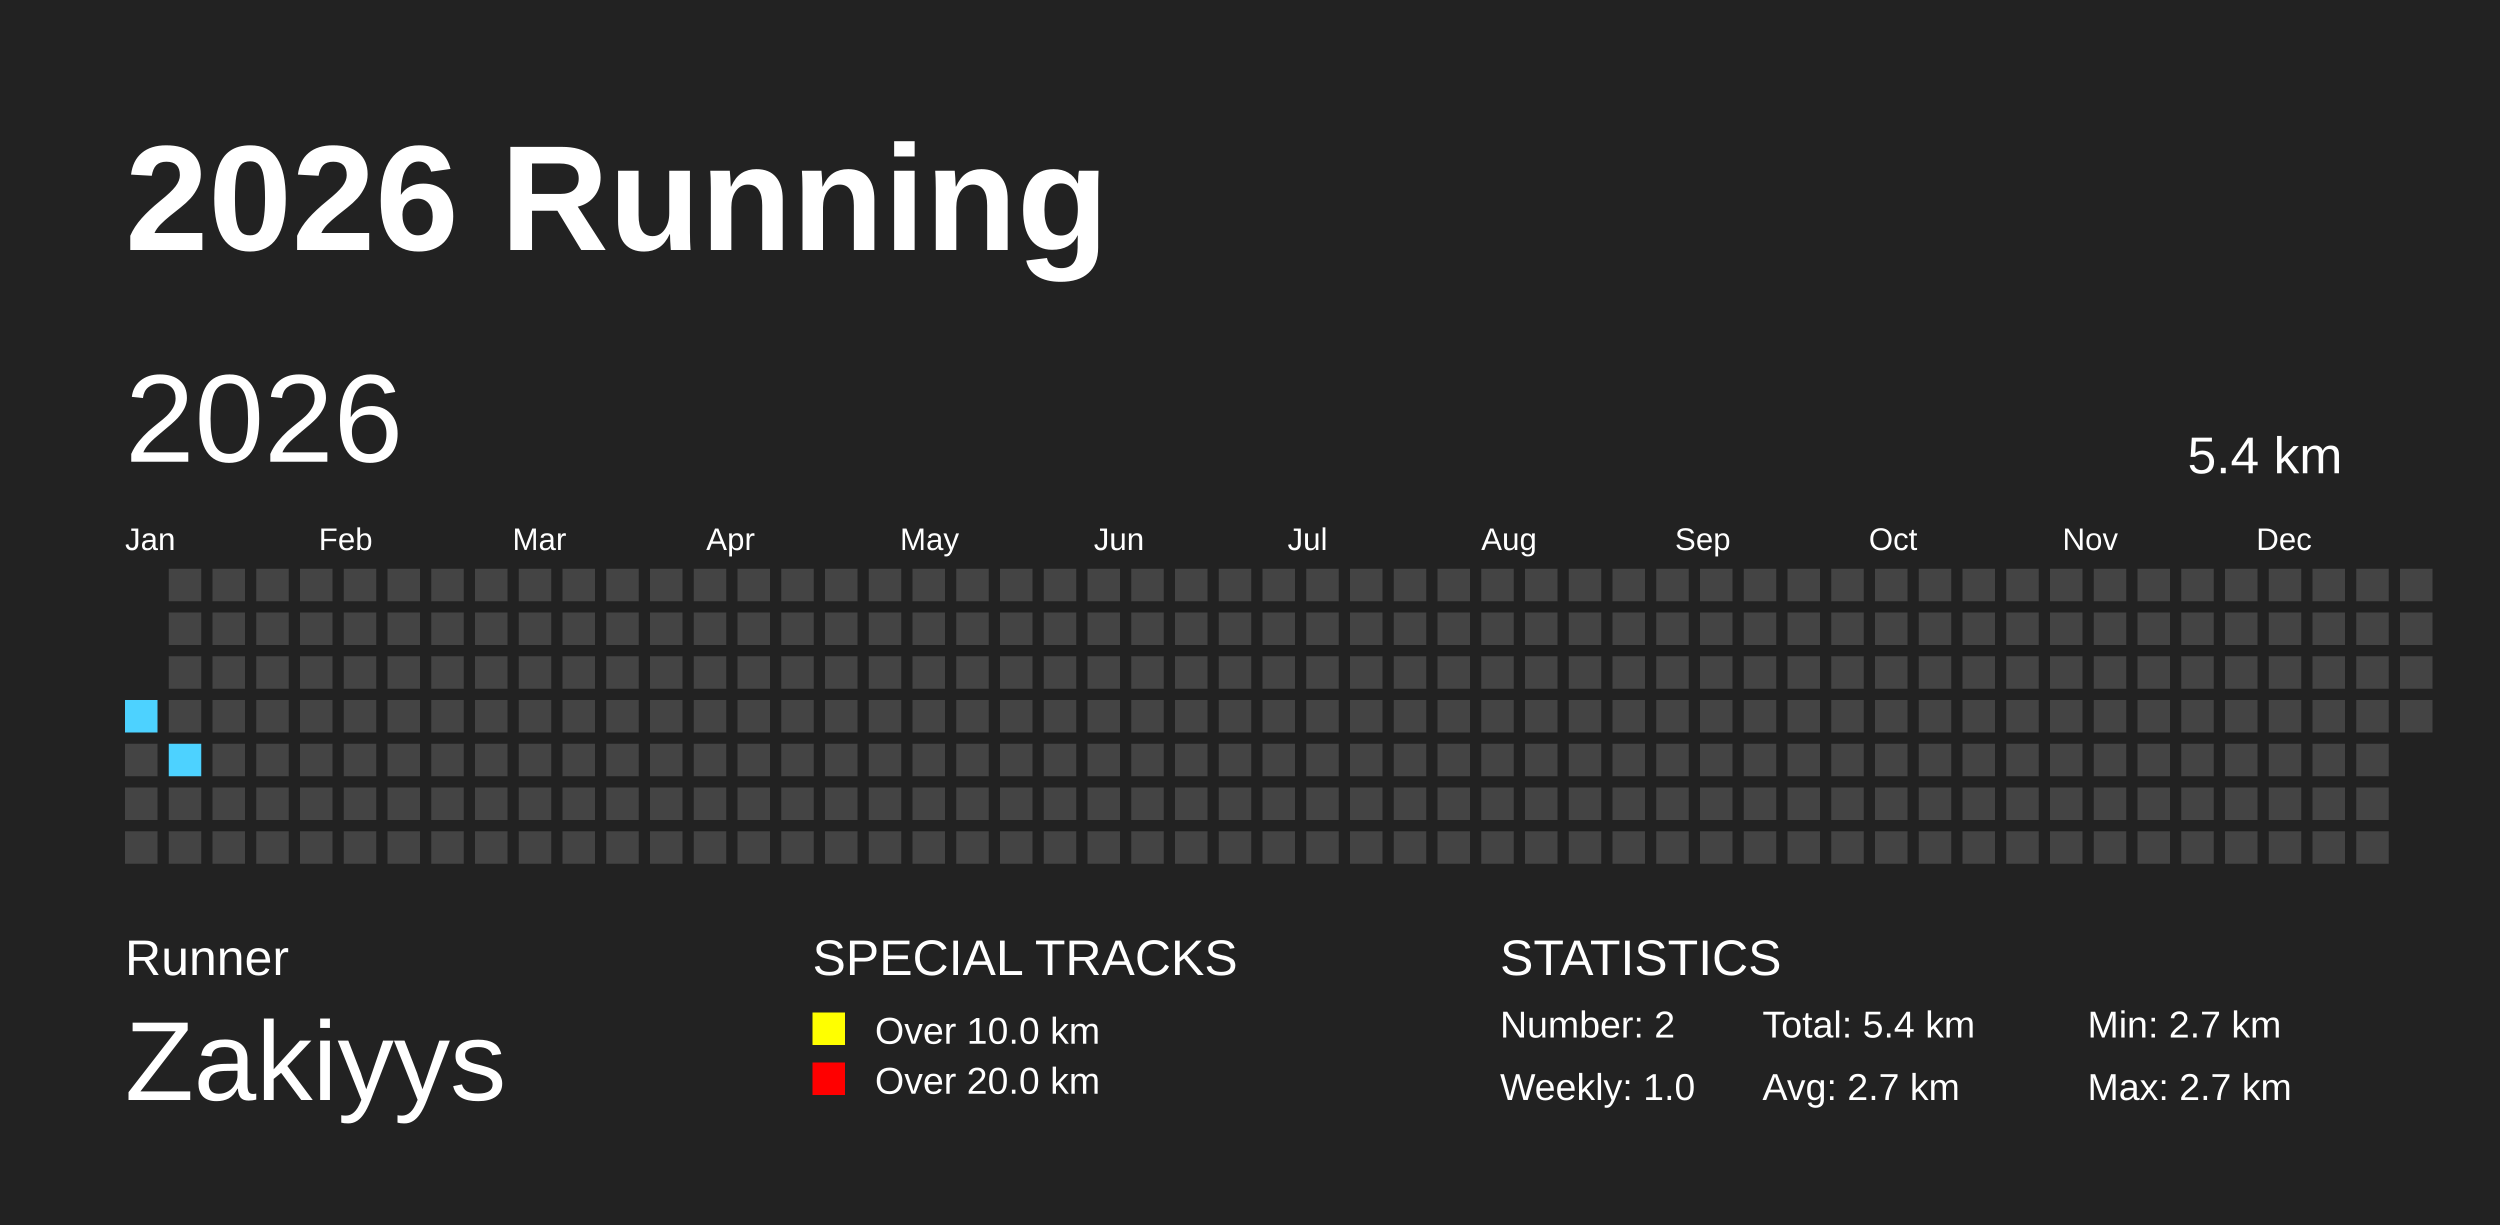
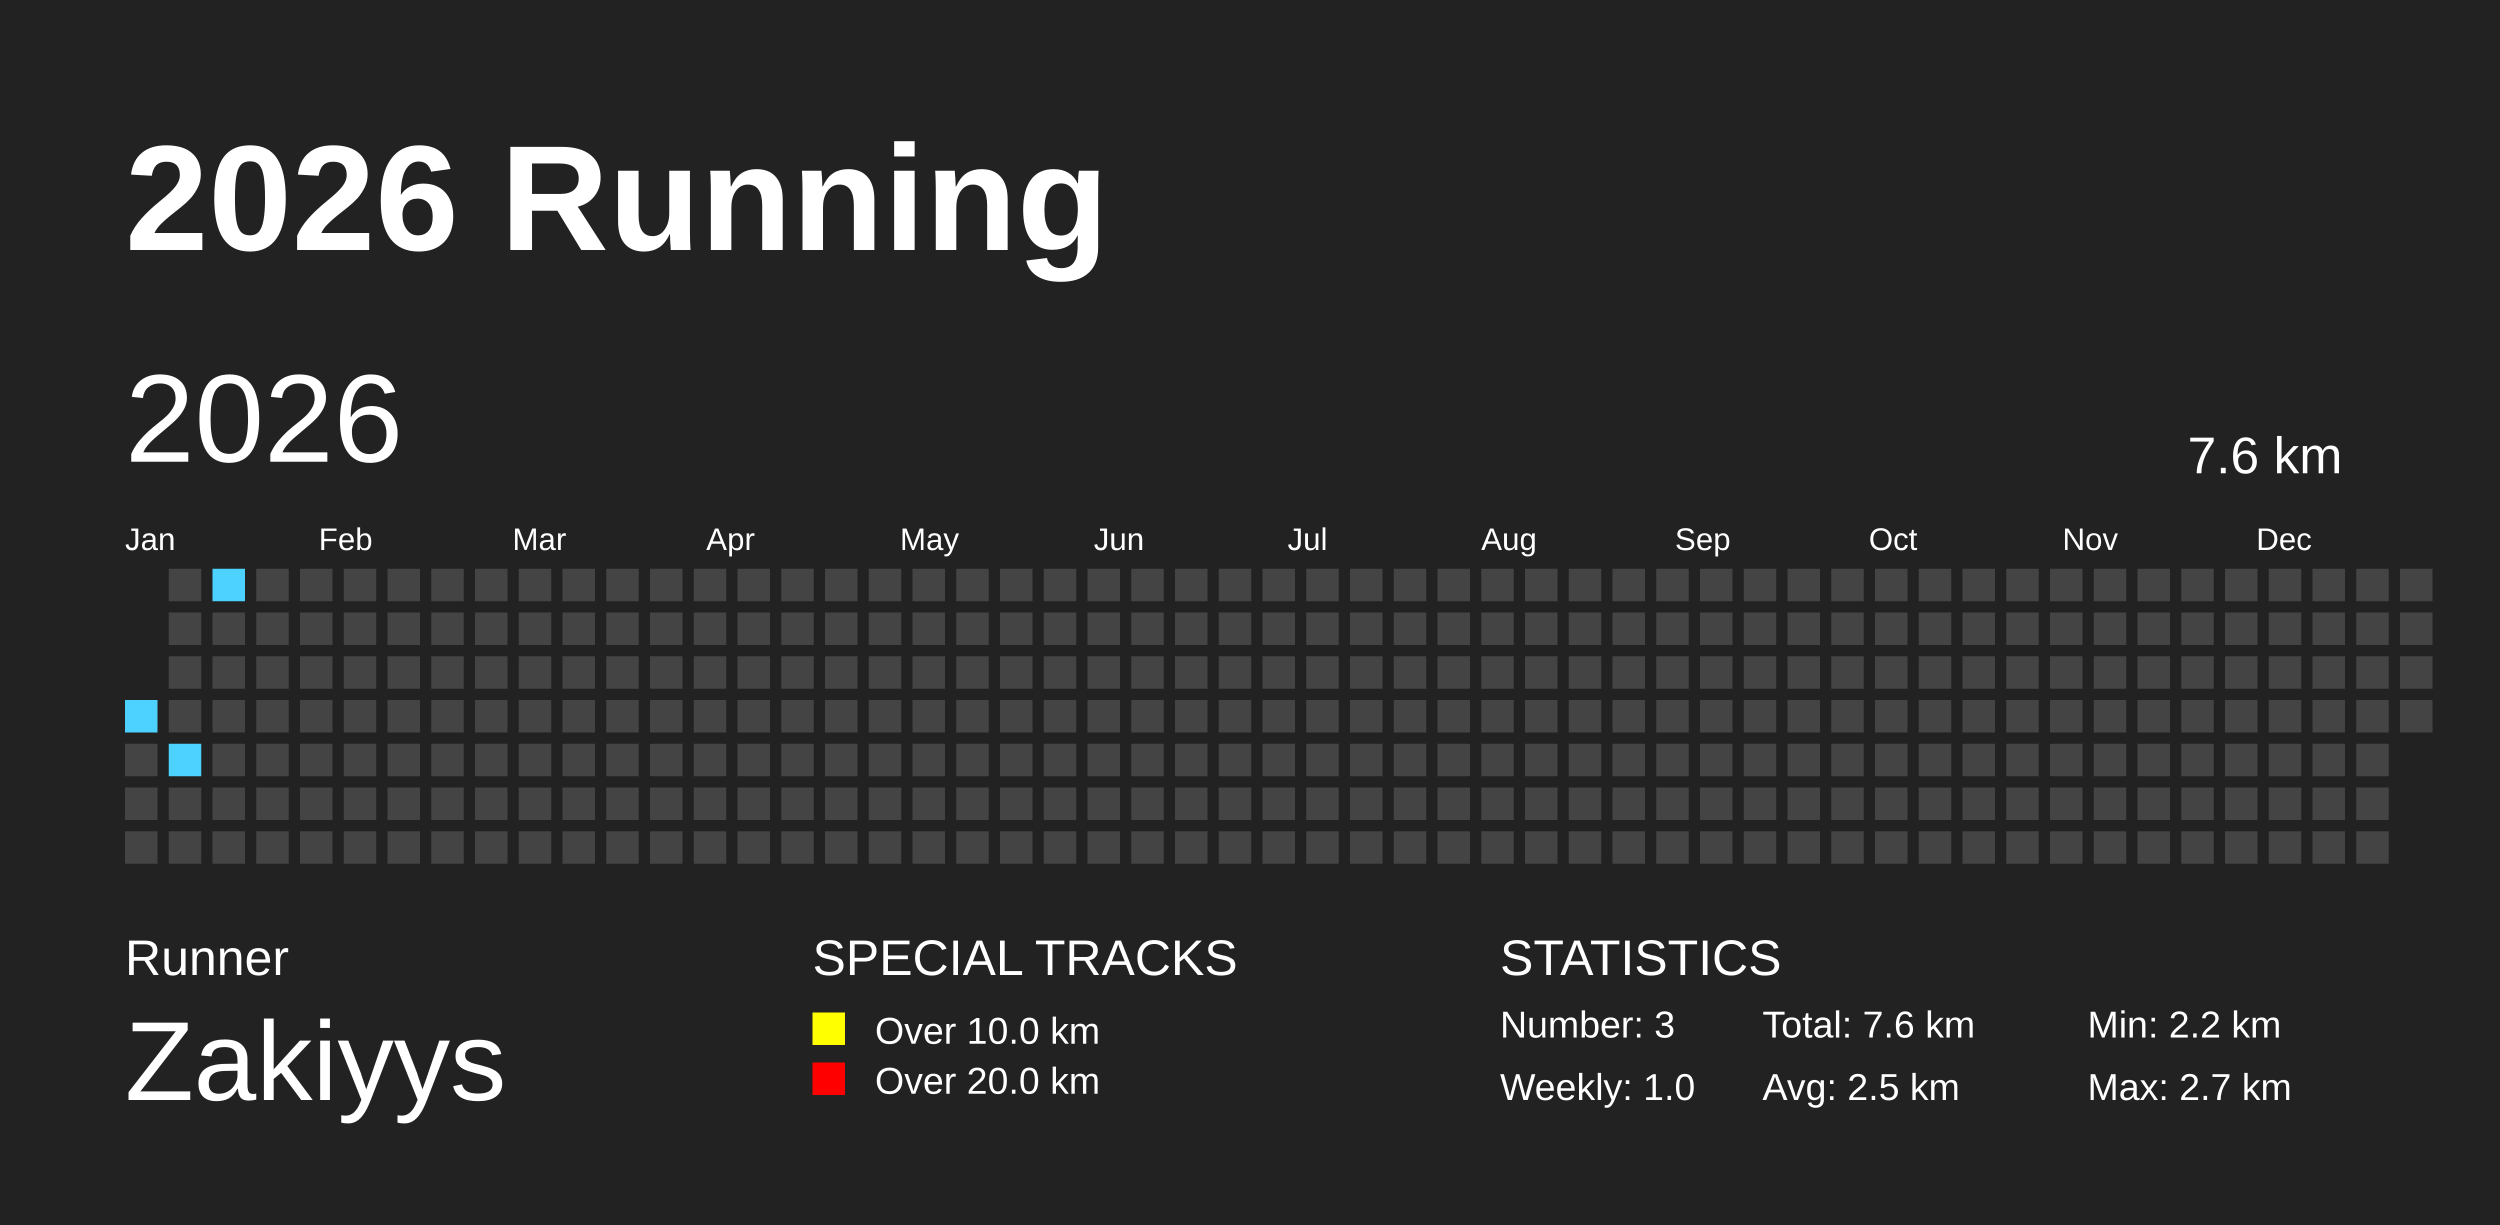
<svg xmlns="http://www.w3.org/2000/svg" baseProfile="full" height="98mm" version="1.1" viewBox="0,0,200,98" width="200mm">
  <defs />
  <rect fill="#222222" height="98" width="200" x="0" y="0" />
  <text fill="#FFFFFF" style="font-size:12px; font-family:Arial; font-weight:bold;" x="10" y="20">2026 Running</text>
  <text fill="#FFFFFF" style="font-size:4px; font-family:Arial" x="10" y="78">Runner</text>
  <text fill="#FFFFFF" style="font-size:9px; font-family:Arial" x="10" y="88">Zakiyys</text>
  <text fill="#FFFFFF" style="font-size:4px; font-family:Arial" x="65" y="78">SPECIAL TRACKS</text>
  <rect fill="yellow" height="2.6" width="2.6" x="65" y="81" />
  <text fill="#FFFFFF" style="font-size:3px; font-family:Arial" x="70" y="83.5">Over 10.0 km</text>
  <rect fill="red" height="2.6" width="2.6" x="65" y="85" />
  <text fill="#FFFFFF" style="font-size:3px; font-family:Arial" x="70" y="87.5">Over 20.0 km</text>
  <text fill="#FFFFFF" style="font-size:4px; font-family:Arial" x="120" y="78">STATISTICS</text>
-   <text fill="#FFFFFF" style="font-size:3px; font-family:Arial" x="120" y="83">Number: 2</text>
+   <text fill="#FFFFFF" style="font-size:3px; font-family:Arial" x="120" y="83">Number: 3</text>
  <text fill="#FFFFFF" style="font-size:3px; font-family:Arial" x="120" y="88">Weekly: 1.0</text>
-   <text fill="#FFFFFF" style="font-size:3px; font-family:Arial" x="141" y="83">Total: 5.4 km</text>
-   <text fill="#FFFFFF" style="font-size:3px; font-family:Arial" x="141" y="88">Avg: 2.7 km</text>
-   <text fill="#FFFFFF" style="font-size:3px; font-family:Arial" x="167" y="83">Min: 2.7 km</text>
+   <text fill="#FFFFFF" style="font-size:3px; font-family:Arial" x="141" y="83">Total: 7.6 km</text>
+   <text fill="#FFFFFF" style="font-size:3px; font-family:Arial" x="141" y="88">Avg: 2.5 km</text>
+   <text fill="#FFFFFF" style="font-size:3px; font-family:Arial" x="167" y="83">Min: 2.2 km</text>
  <text fill="#FFFFFF" style="font-size:3px; font-family:Arial" x="167" y="88">Max: 2.7 km</text>
  <text dominant-baseline="hanging" fill="#FFFFFF" style="font-size:10.0px; font-family:Arial;" x="10" y="30">2026</text>
-   <text dominant-baseline="hanging" fill="#FFFFFF" style="font-size:4.125px; font-family:Arial;" x="175" y="35">5.4 km</text>
+   <text dominant-baseline="hanging" fill="#FFFFFF" style="font-size:4.125px; font-family:Arial;" x="175" y="35">7.6 km</text>
  <text fill="#FFFFFF" style="font-size:2.5px; font-family:Arial" x="10.0" y="44">Jan</text>
  <text fill="#FFFFFF" style="font-size:2.5px; font-family:Arial" x="25.5" y="44">Feb</text>
  <text fill="#FFFFFF" style="font-size:2.5px; font-family:Arial" x="41.0" y="44">Mar</text>
  <text fill="#FFFFFF" style="font-size:2.5px; font-family:Arial" x="56.5" y="44">Apr</text>
  <text fill="#FFFFFF" style="font-size:2.5px; font-family:Arial" x="72.0" y="44">May</text>
  <text fill="#FFFFFF" style="font-size:2.5px; font-family:Arial" x="87.5" y="44">Jun</text>
  <text fill="#FFFFFF" style="font-size:2.5px; font-family:Arial" x="103.0" y="44">Jul</text>
  <text fill="#FFFFFF" style="font-size:2.5px; font-family:Arial" x="118.5" y="44">Aug</text>
  <text fill="#FFFFFF" style="font-size:2.5px; font-family:Arial" x="134.0" y="44">Sep</text>
  <text fill="#FFFFFF" style="font-size:2.5px; font-family:Arial" x="149.5" y="44">Oct</text>
  <text fill="#FFFFFF" style="font-size:2.5px; font-family:Arial" x="165.0" y="44">Nov</text>
  <text fill="#FFFFFF" style="font-size:2.5px; font-family:Arial" x="180.5" y="44">Dec</text>
  <rect fill="#4DD2FF" height="2.6" width="2.6" x="10.0" y="56.0" />
  <rect fill="#444444" height="2.6" width="2.6" x="10.0" y="59.5" />
  <rect fill="#444444" height="2.6" width="2.6" x="10.0" y="63.0" />
  <rect fill="#444444" height="2.6" width="2.6" x="10.0" y="66.5" />
  <rect fill="#444444" height="2.6" width="2.6" x="13.5" y="45.5" />
  <rect fill="#444444" height="2.6" width="2.6" x="13.5" y="49.0" />
  <rect fill="#444444" height="2.6" width="2.6" x="13.5" y="52.5" />
  <rect fill="#444444" height="2.6" width="2.6" x="13.5" y="56.0" />
  <rect fill="#4DD2FF" height="2.6" width="2.6" x="13.5" y="59.5" />
  <rect fill="#444444" height="2.6" width="2.6" x="13.5" y="63.0" />
  <rect fill="#444444" height="2.6" width="2.6" x="13.5" y="66.5" />
-   <rect fill="#444444" height="2.6" width="2.6" x="17.0" y="45.5" />
+   <rect fill="#4DD2FF" height="2.6" width="2.6" x="17.0" y="45.5" />
  <rect fill="#444444" height="2.6" width="2.6" x="17.0" y="49.0" />
  <rect fill="#444444" height="2.6" width="2.6" x="17.0" y="52.5" />
  <rect fill="#444444" height="2.6" width="2.6" x="17.0" y="56.0" />
  <rect fill="#444444" height="2.6" width="2.6" x="17.0" y="59.5" />
  <rect fill="#444444" height="2.6" width="2.6" x="17.0" y="63.0" />
  <rect fill="#444444" height="2.6" width="2.6" x="17.0" y="66.5" />
  <rect fill="#444444" height="2.6" width="2.6" x="20.5" y="45.5" />
  <rect fill="#444444" height="2.6" width="2.6" x="20.5" y="49.0" />
  <rect fill="#444444" height="2.6" width="2.6" x="20.5" y="52.5" />
  <rect fill="#444444" height="2.6" width="2.6" x="20.5" y="56.0" />
  <rect fill="#444444" height="2.6" width="2.6" x="20.5" y="59.5" />
  <rect fill="#444444" height="2.6" width="2.6" x="20.5" y="63.0" />
  <rect fill="#444444" height="2.6" width="2.6" x="20.5" y="66.5" />
  <rect fill="#444444" height="2.6" width="2.6" x="24.0" y="45.5" />
  <rect fill="#444444" height="2.6" width="2.6" x="24.0" y="49.0" />
  <rect fill="#444444" height="2.6" width="2.6" x="24.0" y="52.5" />
  <rect fill="#444444" height="2.6" width="2.6" x="24.0" y="56.0" />
  <rect fill="#444444" height="2.6" width="2.6" x="24.0" y="59.5" />
  <rect fill="#444444" height="2.6" width="2.6" x="24.0" y="63.0" />
  <rect fill="#444444" height="2.6" width="2.6" x="24.0" y="66.5" />
  <rect fill="#444444" height="2.6" width="2.6" x="27.5" y="45.5" />
  <rect fill="#444444" height="2.6" width="2.6" x="27.5" y="49.0" />
  <rect fill="#444444" height="2.6" width="2.6" x="27.5" y="52.5" />
  <rect fill="#444444" height="2.6" width="2.6" x="27.5" y="56.0" />
  <rect fill="#444444" height="2.6" width="2.6" x="27.5" y="59.5" />
  <rect fill="#444444" height="2.6" width="2.6" x="27.5" y="63.0" />
  <rect fill="#444444" height="2.6" width="2.6" x="27.5" y="66.5" />
  <rect fill="#444444" height="2.6" width="2.6" x="31.0" y="45.5" />
  <rect fill="#444444" height="2.6" width="2.6" x="31.0" y="49.0" />
  <rect fill="#444444" height="2.6" width="2.6" x="31.0" y="52.5" />
  <rect fill="#444444" height="2.6" width="2.6" x="31.0" y="56.0" />
  <rect fill="#444444" height="2.6" width="2.6" x="31.0" y="59.5" />
  <rect fill="#444444" height="2.6" width="2.6" x="31.0" y="63.0" />
  <rect fill="#444444" height="2.6" width="2.6" x="31.0" y="66.5" />
  <rect fill="#444444" height="2.6" width="2.6" x="34.5" y="45.5" />
  <rect fill="#444444" height="2.6" width="2.6" x="34.5" y="49.0" />
  <rect fill="#444444" height="2.6" width="2.6" x="34.5" y="52.5" />
  <rect fill="#444444" height="2.6" width="2.6" x="34.5" y="56.0" />
  <rect fill="#444444" height="2.6" width="2.6" x="34.5" y="59.5" />
  <rect fill="#444444" height="2.6" width="2.6" x="34.5" y="63.0" />
  <rect fill="#444444" height="2.6" width="2.6" x="34.5" y="66.5" />
  <rect fill="#444444" height="2.6" width="2.6" x="38.0" y="45.5" />
  <rect fill="#444444" height="2.6" width="2.6" x="38.0" y="49.0" />
  <rect fill="#444444" height="2.6" width="2.6" x="38.0" y="52.5" />
  <rect fill="#444444" height="2.6" width="2.6" x="38.0" y="56.0" />
  <rect fill="#444444" height="2.6" width="2.6" x="38.0" y="59.5" />
  <rect fill="#444444" height="2.6" width="2.6" x="38.0" y="63.0" />
  <rect fill="#444444" height="2.6" width="2.6" x="38.0" y="66.5" />
  <rect fill="#444444" height="2.6" width="2.6" x="41.5" y="45.5" />
  <rect fill="#444444" height="2.6" width="2.6" x="41.5" y="49.0" />
  <rect fill="#444444" height="2.6" width="2.6" x="41.5" y="52.5" />
  <rect fill="#444444" height="2.6" width="2.6" x="41.5" y="56.0" />
  <rect fill="#444444" height="2.6" width="2.6" x="41.5" y="59.5" />
  <rect fill="#444444" height="2.6" width="2.6" x="41.5" y="63.0" />
  <rect fill="#444444" height="2.6" width="2.6" x="41.5" y="66.5" />
  <rect fill="#444444" height="2.6" width="2.6" x="45.0" y="45.5" />
  <rect fill="#444444" height="2.6" width="2.6" x="45.0" y="49.0" />
  <rect fill="#444444" height="2.6" width="2.6" x="45.0" y="52.5" />
  <rect fill="#444444" height="2.6" width="2.6" x="45.0" y="56.0" />
  <rect fill="#444444" height="2.6" width="2.6" x="45.0" y="59.5" />
  <rect fill="#444444" height="2.6" width="2.6" x="45.0" y="63.0" />
  <rect fill="#444444" height="2.6" width="2.6" x="45.0" y="66.5" />
  <rect fill="#444444" height="2.6" width="2.6" x="48.5" y="45.5" />
  <rect fill="#444444" height="2.6" width="2.6" x="48.5" y="49.0" />
  <rect fill="#444444" height="2.6" width="2.6" x="48.5" y="52.5" />
  <rect fill="#444444" height="2.6" width="2.6" x="48.5" y="56.0" />
  <rect fill="#444444" height="2.6" width="2.6" x="48.5" y="59.5" />
  <rect fill="#444444" height="2.6" width="2.6" x="48.5" y="63.0" />
  <rect fill="#444444" height="2.6" width="2.6" x="48.5" y="66.5" />
  <rect fill="#444444" height="2.6" width="2.6" x="52.0" y="45.5" />
  <rect fill="#444444" height="2.6" width="2.6" x="52.0" y="49.0" />
  <rect fill="#444444" height="2.6" width="2.6" x="52.0" y="52.5" />
  <rect fill="#444444" height="2.6" width="2.6" x="52.0" y="56.0" />
  <rect fill="#444444" height="2.6" width="2.6" x="52.0" y="59.5" />
  <rect fill="#444444" height="2.6" width="2.6" x="52.0" y="63.0" />
  <rect fill="#444444" height="2.6" width="2.6" x="52.0" y="66.5" />
  <rect fill="#444444" height="2.6" width="2.6" x="55.5" y="45.5" />
  <rect fill="#444444" height="2.6" width="2.6" x="55.5" y="49.0" />
  <rect fill="#444444" height="2.6" width="2.6" x="55.5" y="52.5" />
  <rect fill="#444444" height="2.6" width="2.6" x="55.5" y="56.0" />
  <rect fill="#444444" height="2.6" width="2.6" x="55.5" y="59.5" />
  <rect fill="#444444" height="2.6" width="2.6" x="55.5" y="63.0" />
  <rect fill="#444444" height="2.6" width="2.6" x="55.5" y="66.5" />
  <rect fill="#444444" height="2.6" width="2.6" x="59.0" y="45.5" />
  <rect fill="#444444" height="2.6" width="2.6" x="59.0" y="49.0" />
  <rect fill="#444444" height="2.6" width="2.6" x="59.0" y="52.5" />
  <rect fill="#444444" height="2.6" width="2.6" x="59.0" y="56.0" />
  <rect fill="#444444" height="2.6" width="2.6" x="59.0" y="59.5" />
  <rect fill="#444444" height="2.6" width="2.6" x="59.0" y="63.0" />
  <rect fill="#444444" height="2.6" width="2.6" x="59.0" y="66.5" />
  <rect fill="#444444" height="2.6" width="2.6" x="62.5" y="45.5" />
  <rect fill="#444444" height="2.6" width="2.6" x="62.5" y="49.0" />
  <rect fill="#444444" height="2.6" width="2.6" x="62.5" y="52.5" />
  <rect fill="#444444" height="2.6" width="2.6" x="62.5" y="56.0" />
  <rect fill="#444444" height="2.6" width="2.6" x="62.5" y="59.5" />
  <rect fill="#444444" height="2.6" width="2.6" x="62.5" y="63.0" />
  <rect fill="#444444" height="2.6" width="2.6" x="62.5" y="66.5" />
  <rect fill="#444444" height="2.6" width="2.6" x="66.0" y="45.5" />
  <rect fill="#444444" height="2.6" width="2.6" x="66.0" y="49.0" />
  <rect fill="#444444" height="2.6" width="2.6" x="66.0" y="52.5" />
  <rect fill="#444444" height="2.6" width="2.6" x="66.0" y="56.0" />
  <rect fill="#444444" height="2.6" width="2.6" x="66.0" y="59.5" />
  <rect fill="#444444" height="2.6" width="2.6" x="66.0" y="63.0" />
  <rect fill="#444444" height="2.6" width="2.6" x="66.0" y="66.5" />
  <rect fill="#444444" height="2.6" width="2.6" x="69.5" y="45.5" />
  <rect fill="#444444" height="2.6" width="2.6" x="69.5" y="49.0" />
  <rect fill="#444444" height="2.6" width="2.6" x="69.5" y="52.5" />
  <rect fill="#444444" height="2.6" width="2.6" x="69.5" y="56.0" />
  <rect fill="#444444" height="2.6" width="2.6" x="69.5" y="59.5" />
  <rect fill="#444444" height="2.6" width="2.6" x="69.5" y="63.0" />
  <rect fill="#444444" height="2.6" width="2.6" x="69.5" y="66.5" />
  <rect fill="#444444" height="2.6" width="2.6" x="73.0" y="45.5" />
  <rect fill="#444444" height="2.6" width="2.6" x="73.0" y="49.0" />
  <rect fill="#444444" height="2.6" width="2.6" x="73.0" y="52.5" />
  <rect fill="#444444" height="2.6" width="2.6" x="73.0" y="56.0" />
  <rect fill="#444444" height="2.6" width="2.6" x="73.0" y="59.5" />
  <rect fill="#444444" height="2.6" width="2.6" x="73.0" y="63.0" />
  <rect fill="#444444" height="2.6" width="2.6" x="73.0" y="66.5" />
  <rect fill="#444444" height="2.6" width="2.6" x="76.5" y="45.5" />
  <rect fill="#444444" height="2.6" width="2.6" x="76.5" y="49.0" />
  <rect fill="#444444" height="2.6" width="2.6" x="76.5" y="52.5" />
  <rect fill="#444444" height="2.6" width="2.6" x="76.5" y="56.0" />
  <rect fill="#444444" height="2.6" width="2.6" x="76.5" y="59.5" />
  <rect fill="#444444" height="2.6" width="2.6" x="76.5" y="63.0" />
  <rect fill="#444444" height="2.6" width="2.6" x="76.5" y="66.5" />
  <rect fill="#444444" height="2.6" width="2.6" x="80.0" y="45.5" />
  <rect fill="#444444" height="2.6" width="2.6" x="80.0" y="49.0" />
  <rect fill="#444444" height="2.6" width="2.6" x="80.0" y="52.5" />
  <rect fill="#444444" height="2.6" width="2.6" x="80.0" y="56.0" />
  <rect fill="#444444" height="2.6" width="2.6" x="80.0" y="59.5" />
  <rect fill="#444444" height="2.6" width="2.6" x="80.0" y="63.0" />
  <rect fill="#444444" height="2.6" width="2.6" x="80.0" y="66.5" />
  <rect fill="#444444" height="2.6" width="2.6" x="83.5" y="45.5" />
  <rect fill="#444444" height="2.6" width="2.6" x="83.5" y="49.0" />
  <rect fill="#444444" height="2.6" width="2.6" x="83.5" y="52.5" />
  <rect fill="#444444" height="2.6" width="2.6" x="83.5" y="56.0" />
  <rect fill="#444444" height="2.6" width="2.6" x="83.5" y="59.5" />
  <rect fill="#444444" height="2.6" width="2.6" x="83.5" y="63.0" />
  <rect fill="#444444" height="2.6" width="2.6" x="83.5" y="66.5" />
  <rect fill="#444444" height="2.6" width="2.6" x="87.0" y="45.5" />
  <rect fill="#444444" height="2.6" width="2.6" x="87.0" y="49.0" />
  <rect fill="#444444" height="2.6" width="2.6" x="87.0" y="52.5" />
  <rect fill="#444444" height="2.6" width="2.6" x="87.0" y="56.0" />
  <rect fill="#444444" height="2.6" width="2.6" x="87.0" y="59.5" />
  <rect fill="#444444" height="2.6" width="2.6" x="87.0" y="63.0" />
  <rect fill="#444444" height="2.6" width="2.6" x="87.0" y="66.5" />
  <rect fill="#444444" height="2.6" width="2.6" x="90.5" y="45.5" />
  <rect fill="#444444" height="2.6" width="2.6" x="90.5" y="49.0" />
  <rect fill="#444444" height="2.6" width="2.6" x="90.5" y="52.5" />
  <rect fill="#444444" height="2.6" width="2.6" x="90.5" y="56.0" />
  <rect fill="#444444" height="2.6" width="2.6" x="90.5" y="59.5" />
  <rect fill="#444444" height="2.6" width="2.6" x="90.5" y="63.0" />
  <rect fill="#444444" height="2.6" width="2.6" x="90.5" y="66.5" />
  <rect fill="#444444" height="2.6" width="2.6" x="94.0" y="45.5" />
  <rect fill="#444444" height="2.6" width="2.6" x="94.0" y="49.0" />
  <rect fill="#444444" height="2.6" width="2.6" x="94.0" y="52.5" />
  <rect fill="#444444" height="2.6" width="2.6" x="94.0" y="56.0" />
  <rect fill="#444444" height="2.6" width="2.6" x="94.0" y="59.5" />
  <rect fill="#444444" height="2.6" width="2.6" x="94.0" y="63.0" />
  <rect fill="#444444" height="2.6" width="2.6" x="94.0" y="66.5" />
  <rect fill="#444444" height="2.6" width="2.6" x="97.5" y="45.5" />
  <rect fill="#444444" height="2.6" width="2.6" x="97.5" y="49.0" />
  <rect fill="#444444" height="2.6" width="2.6" x="97.5" y="52.5" />
  <rect fill="#444444" height="2.6" width="2.6" x="97.5" y="56.0" />
  <rect fill="#444444" height="2.6" width="2.6" x="97.5" y="59.5" />
  <rect fill="#444444" height="2.6" width="2.6" x="97.5" y="63.0" />
  <rect fill="#444444" height="2.6" width="2.6" x="97.5" y="66.5" />
  <rect fill="#444444" height="2.6" width="2.6" x="101.0" y="45.5" />
  <rect fill="#444444" height="2.6" width="2.6" x="101.0" y="49.0" />
  <rect fill="#444444" height="2.6" width="2.6" x="101.0" y="52.5" />
  <rect fill="#444444" height="2.6" width="2.6" x="101.0" y="56.0" />
  <rect fill="#444444" height="2.6" width="2.6" x="101.0" y="59.5" />
  <rect fill="#444444" height="2.6" width="2.6" x="101.0" y="63.0" />
  <rect fill="#444444" height="2.6" width="2.6" x="101.0" y="66.5" />
  <rect fill="#444444" height="2.6" width="2.6" x="104.5" y="45.5" />
  <rect fill="#444444" height="2.6" width="2.6" x="104.5" y="49.0" />
  <rect fill="#444444" height="2.6" width="2.6" x="104.5" y="52.5" />
  <rect fill="#444444" height="2.6" width="2.6" x="104.5" y="56.0" />
  <rect fill="#444444" height="2.6" width="2.6" x="104.5" y="59.5" />
  <rect fill="#444444" height="2.6" width="2.6" x="104.5" y="63.0" />
  <rect fill="#444444" height="2.6" width="2.6" x="104.5" y="66.5" />
  <rect fill="#444444" height="2.6" width="2.6" x="108.0" y="45.5" />
  <rect fill="#444444" height="2.6" width="2.6" x="108.0" y="49.0" />
  <rect fill="#444444" height="2.6" width="2.6" x="108.0" y="52.5" />
  <rect fill="#444444" height="2.6" width="2.6" x="108.0" y="56.0" />
  <rect fill="#444444" height="2.6" width="2.6" x="108.0" y="59.5" />
  <rect fill="#444444" height="2.6" width="2.6" x="108.0" y="63.0" />
  <rect fill="#444444" height="2.6" width="2.6" x="108.0" y="66.5" />
  <rect fill="#444444" height="2.6" width="2.6" x="111.5" y="45.5" />
  <rect fill="#444444" height="2.6" width="2.6" x="111.5" y="49.0" />
  <rect fill="#444444" height="2.6" width="2.6" x="111.5" y="52.5" />
  <rect fill="#444444" height="2.6" width="2.6" x="111.5" y="56.0" />
  <rect fill="#444444" height="2.6" width="2.6" x="111.5" y="59.5" />
  <rect fill="#444444" height="2.6" width="2.6" x="111.5" y="63.0" />
  <rect fill="#444444" height="2.6" width="2.6" x="111.5" y="66.5" />
  <rect fill="#444444" height="2.6" width="2.6" x="115.0" y="45.5" />
  <rect fill="#444444" height="2.6" width="2.6" x="115.0" y="49.0" />
  <rect fill="#444444" height="2.6" width="2.6" x="115.0" y="52.5" />
  <rect fill="#444444" height="2.6" width="2.6" x="115.0" y="56.0" />
  <rect fill="#444444" height="2.6" width="2.6" x="115.0" y="59.5" />
  <rect fill="#444444" height="2.6" width="2.6" x="115.0" y="63.0" />
  <rect fill="#444444" height="2.6" width="2.6" x="115.0" y="66.5" />
  <rect fill="#444444" height="2.6" width="2.6" x="118.5" y="45.5" />
  <rect fill="#444444" height="2.6" width="2.6" x="118.5" y="49.0" />
  <rect fill="#444444" height="2.6" width="2.6" x="118.5" y="52.5" />
  <rect fill="#444444" height="2.6" width="2.6" x="118.5" y="56.0" />
  <rect fill="#444444" height="2.6" width="2.6" x="118.5" y="59.5" />
  <rect fill="#444444" height="2.6" width="2.6" x="118.5" y="63.0" />
  <rect fill="#444444" height="2.6" width="2.6" x="118.5" y="66.5" />
  <rect fill="#444444" height="2.6" width="2.6" x="122.0" y="45.5" />
  <rect fill="#444444" height="2.6" width="2.6" x="122.0" y="49.0" />
  <rect fill="#444444" height="2.6" width="2.6" x="122.0" y="52.5" />
  <rect fill="#444444" height="2.6" width="2.6" x="122.0" y="56.0" />
  <rect fill="#444444" height="2.6" width="2.6" x="122.0" y="59.5" />
  <rect fill="#444444" height="2.6" width="2.6" x="122.0" y="63.0" />
  <rect fill="#444444" height="2.6" width="2.6" x="122.0" y="66.5" />
  <rect fill="#444444" height="2.6" width="2.6" x="125.5" y="45.5" />
  <rect fill="#444444" height="2.6" width="2.6" x="125.5" y="49.0" />
  <rect fill="#444444" height="2.6" width="2.6" x="125.5" y="52.5" />
  <rect fill="#444444" height="2.6" width="2.6" x="125.5" y="56.0" />
  <rect fill="#444444" height="2.6" width="2.6" x="125.5" y="59.5" />
  <rect fill="#444444" height="2.6" width="2.6" x="125.5" y="63.0" />
  <rect fill="#444444" height="2.6" width="2.6" x="125.5" y="66.5" />
  <rect fill="#444444" height="2.6" width="2.6" x="129.0" y="45.5" />
  <rect fill="#444444" height="2.6" width="2.6" x="129.0" y="49.0" />
  <rect fill="#444444" height="2.6" width="2.6" x="129.0" y="52.5" />
  <rect fill="#444444" height="2.6" width="2.6" x="129.0" y="56.0" />
  <rect fill="#444444" height="2.6" width="2.6" x="129.0" y="59.5" />
  <rect fill="#444444" height="2.6" width="2.6" x="129.0" y="63.0" />
  <rect fill="#444444" height="2.6" width="2.6" x="129.0" y="66.5" />
  <rect fill="#444444" height="2.6" width="2.6" x="132.5" y="45.5" />
  <rect fill="#444444" height="2.6" width="2.6" x="132.5" y="49.0" />
  <rect fill="#444444" height="2.6" width="2.6" x="132.5" y="52.5" />
  <rect fill="#444444" height="2.6" width="2.6" x="132.5" y="56.0" />
  <rect fill="#444444" height="2.6" width="2.6" x="132.5" y="59.5" />
  <rect fill="#444444" height="2.6" width="2.6" x="132.5" y="63.0" />
  <rect fill="#444444" height="2.6" width="2.6" x="132.5" y="66.5" />
  <rect fill="#444444" height="2.6" width="2.6" x="136.0" y="45.5" />
  <rect fill="#444444" height="2.6" width="2.6" x="136.0" y="49.0" />
  <rect fill="#444444" height="2.6" width="2.6" x="136.0" y="52.5" />
  <rect fill="#444444" height="2.6" width="2.6" x="136.0" y="56.0" />
  <rect fill="#444444" height="2.6" width="2.6" x="136.0" y="59.5" />
  <rect fill="#444444" height="2.6" width="2.6" x="136.0" y="63.0" />
  <rect fill="#444444" height="2.6" width="2.6" x="136.0" y="66.5" />
  <rect fill="#444444" height="2.6" width="2.6" x="139.5" y="45.5" />
  <rect fill="#444444" height="2.6" width="2.6" x="139.5" y="49.0" />
  <rect fill="#444444" height="2.6" width="2.6" x="139.5" y="52.5" />
  <rect fill="#444444" height="2.6" width="2.6" x="139.5" y="56.0" />
  <rect fill="#444444" height="2.6" width="2.6" x="139.5" y="59.5" />
  <rect fill="#444444" height="2.6" width="2.6" x="139.5" y="63.0" />
  <rect fill="#444444" height="2.6" width="2.6" x="139.5" y="66.5" />
  <rect fill="#444444" height="2.6" width="2.6" x="143.0" y="45.5" />
  <rect fill="#444444" height="2.6" width="2.6" x="143.0" y="49.0" />
  <rect fill="#444444" height="2.6" width="2.6" x="143.0" y="52.5" />
  <rect fill="#444444" height="2.6" width="2.6" x="143.0" y="56.0" />
  <rect fill="#444444" height="2.6" width="2.6" x="143.0" y="59.5" />
  <rect fill="#444444" height="2.6" width="2.6" x="143.0" y="63.0" />
  <rect fill="#444444" height="2.6" width="2.6" x="143.0" y="66.5" />
  <rect fill="#444444" height="2.6" width="2.6" x="146.5" y="45.5" />
  <rect fill="#444444" height="2.6" width="2.6" x="146.5" y="49.0" />
  <rect fill="#444444" height="2.6" width="2.6" x="146.5" y="52.5" />
  <rect fill="#444444" height="2.6" width="2.6" x="146.5" y="56.0" />
  <rect fill="#444444" height="2.6" width="2.6" x="146.5" y="59.5" />
  <rect fill="#444444" height="2.6" width="2.6" x="146.5" y="63.0" />
  <rect fill="#444444" height="2.6" width="2.6" x="146.5" y="66.5" />
  <rect fill="#444444" height="2.6" width="2.6" x="150.0" y="45.5" />
  <rect fill="#444444" height="2.6" width="2.6" x="150.0" y="49.0" />
  <rect fill="#444444" height="2.6" width="2.6" x="150.0" y="52.5" />
  <rect fill="#444444" height="2.6" width="2.6" x="150.0" y="56.0" />
  <rect fill="#444444" height="2.6" width="2.6" x="150.0" y="59.5" />
  <rect fill="#444444" height="2.6" width="2.6" x="150.0" y="63.0" />
  <rect fill="#444444" height="2.6" width="2.6" x="150.0" y="66.5" />
  <rect fill="#444444" height="2.6" width="2.6" x="153.5" y="45.5" />
  <rect fill="#444444" height="2.6" width="2.6" x="153.5" y="49.0" />
  <rect fill="#444444" height="2.6" width="2.6" x="153.5" y="52.5" />
  <rect fill="#444444" height="2.6" width="2.6" x="153.5" y="56.0" />
  <rect fill="#444444" height="2.6" width="2.6" x="153.5" y="59.5" />
  <rect fill="#444444" height="2.6" width="2.6" x="153.5" y="63.0" />
  <rect fill="#444444" height="2.6" width="2.6" x="153.5" y="66.5" />
  <rect fill="#444444" height="2.6" width="2.6" x="157.0" y="45.5" />
  <rect fill="#444444" height="2.6" width="2.6" x="157.0" y="49.0" />
  <rect fill="#444444" height="2.6" width="2.6" x="157.0" y="52.5" />
  <rect fill="#444444" height="2.6" width="2.6" x="157.0" y="56.0" />
  <rect fill="#444444" height="2.6" width="2.6" x="157.0" y="59.5" />
  <rect fill="#444444" height="2.6" width="2.6" x="157.0" y="63.0" />
  <rect fill="#444444" height="2.6" width="2.6" x="157.0" y="66.5" />
  <rect fill="#444444" height="2.6" width="2.6" x="160.5" y="45.5" />
  <rect fill="#444444" height="2.6" width="2.6" x="160.5" y="49.0" />
  <rect fill="#444444" height="2.6" width="2.6" x="160.5" y="52.5" />
  <rect fill="#444444" height="2.6" width="2.6" x="160.5" y="56.0" />
  <rect fill="#444444" height="2.6" width="2.6" x="160.5" y="59.5" />
  <rect fill="#444444" height="2.6" width="2.6" x="160.5" y="63.0" />
  <rect fill="#444444" height="2.6" width="2.6" x="160.5" y="66.5" />
  <rect fill="#444444" height="2.6" width="2.6" x="164.0" y="45.5" />
  <rect fill="#444444" height="2.6" width="2.6" x="164.0" y="49.0" />
  <rect fill="#444444" height="2.6" width="2.6" x="164.0" y="52.5" />
  <rect fill="#444444" height="2.6" width="2.6" x="164.0" y="56.0" />
  <rect fill="#444444" height="2.6" width="2.6" x="164.0" y="59.5" />
  <rect fill="#444444" height="2.6" width="2.6" x="164.0" y="63.0" />
  <rect fill="#444444" height="2.6" width="2.6" x="164.0" y="66.5" />
  <rect fill="#444444" height="2.6" width="2.6" x="167.5" y="45.5" />
  <rect fill="#444444" height="2.6" width="2.6" x="167.5" y="49.0" />
  <rect fill="#444444" height="2.6" width="2.6" x="167.5" y="52.5" />
  <rect fill="#444444" height="2.6" width="2.6" x="167.5" y="56.0" />
  <rect fill="#444444" height="2.6" width="2.6" x="167.5" y="59.5" />
  <rect fill="#444444" height="2.6" width="2.6" x="167.5" y="63.0" />
  <rect fill="#444444" height="2.6" width="2.6" x="167.5" y="66.5" />
  <rect fill="#444444" height="2.6" width="2.6" x="171.0" y="45.5" />
  <rect fill="#444444" height="2.6" width="2.6" x="171.0" y="49.0" />
  <rect fill="#444444" height="2.6" width="2.6" x="171.0" y="52.5" />
  <rect fill="#444444" height="2.6" width="2.6" x="171.0" y="56.0" />
  <rect fill="#444444" height="2.6" width="2.6" x="171.0" y="59.5" />
  <rect fill="#444444" height="2.6" width="2.6" x="171.0" y="63.0" />
  <rect fill="#444444" height="2.6" width="2.6" x="171.0" y="66.5" />
  <rect fill="#444444" height="2.6" width="2.6" x="174.5" y="45.5" />
  <rect fill="#444444" height="2.6" width="2.6" x="174.5" y="49.0" />
  <rect fill="#444444" height="2.6" width="2.6" x="174.5" y="52.5" />
  <rect fill="#444444" height="2.6" width="2.6" x="174.5" y="56.0" />
  <rect fill="#444444" height="2.6" width="2.6" x="174.5" y="59.5" />
  <rect fill="#444444" height="2.6" width="2.6" x="174.5" y="63.0" />
  <rect fill="#444444" height="2.6" width="2.6" x="174.5" y="66.5" />
  <rect fill="#444444" height="2.6" width="2.6" x="178.0" y="45.5" />
  <rect fill="#444444" height="2.6" width="2.6" x="178.0" y="49.0" />
  <rect fill="#444444" height="2.6" width="2.6" x="178.0" y="52.5" />
  <rect fill="#444444" height="2.6" width="2.6" x="178.0" y="56.0" />
  <rect fill="#444444" height="2.6" width="2.6" x="178.0" y="59.5" />
  <rect fill="#444444" height="2.6" width="2.6" x="178.0" y="63.0" />
  <rect fill="#444444" height="2.6" width="2.6" x="178.0" y="66.5" />
  <rect fill="#444444" height="2.6" width="2.6" x="181.5" y="45.5" />
  <rect fill="#444444" height="2.6" width="2.6" x="181.5" y="49.0" />
  <rect fill="#444444" height="2.6" width="2.6" x="181.5" y="52.5" />
  <rect fill="#444444" height="2.6" width="2.6" x="181.5" y="56.0" />
  <rect fill="#444444" height="2.6" width="2.6" x="181.5" y="59.5" />
  <rect fill="#444444" height="2.6" width="2.6" x="181.5" y="63.0" />
  <rect fill="#444444" height="2.6" width="2.6" x="181.5" y="66.5" />
  <rect fill="#444444" height="2.6" width="2.6" x="185.0" y="45.5" />
  <rect fill="#444444" height="2.6" width="2.6" x="185.0" y="49.0" />
  <rect fill="#444444" height="2.6" width="2.6" x="185.0" y="52.5" />
  <rect fill="#444444" height="2.6" width="2.6" x="185.0" y="56.0" />
  <rect fill="#444444" height="2.6" width="2.6" x="185.0" y="59.5" />
  <rect fill="#444444" height="2.6" width="2.6" x="185.0" y="63.0" />
  <rect fill="#444444" height="2.6" width="2.6" x="185.0" y="66.5" />
  <rect fill="#444444" height="2.6" width="2.6" x="188.5" y="45.5" />
  <rect fill="#444444" height="2.6" width="2.6" x="188.5" y="49.0" />
  <rect fill="#444444" height="2.6" width="2.6" x="188.5" y="52.5" />
  <rect fill="#444444" height="2.6" width="2.6" x="188.5" y="56.0" />
  <rect fill="#444444" height="2.6" width="2.6" x="188.5" y="59.5" />
  <rect fill="#444444" height="2.6" width="2.6" x="188.5" y="63.0" />
  <rect fill="#444444" height="2.6" width="2.6" x="188.5" y="66.5" />
  <rect fill="#444444" height="2.6" width="2.6" x="192.0" y="45.5" />
  <rect fill="#444444" height="2.6" width="2.6" x="192.0" y="49.0" />
  <rect fill="#444444" height="2.6" width="2.6" x="192.0" y="52.5" />
  <rect fill="#444444" height="2.6" width="2.6" x="192.0" y="56.0" />
</svg>
